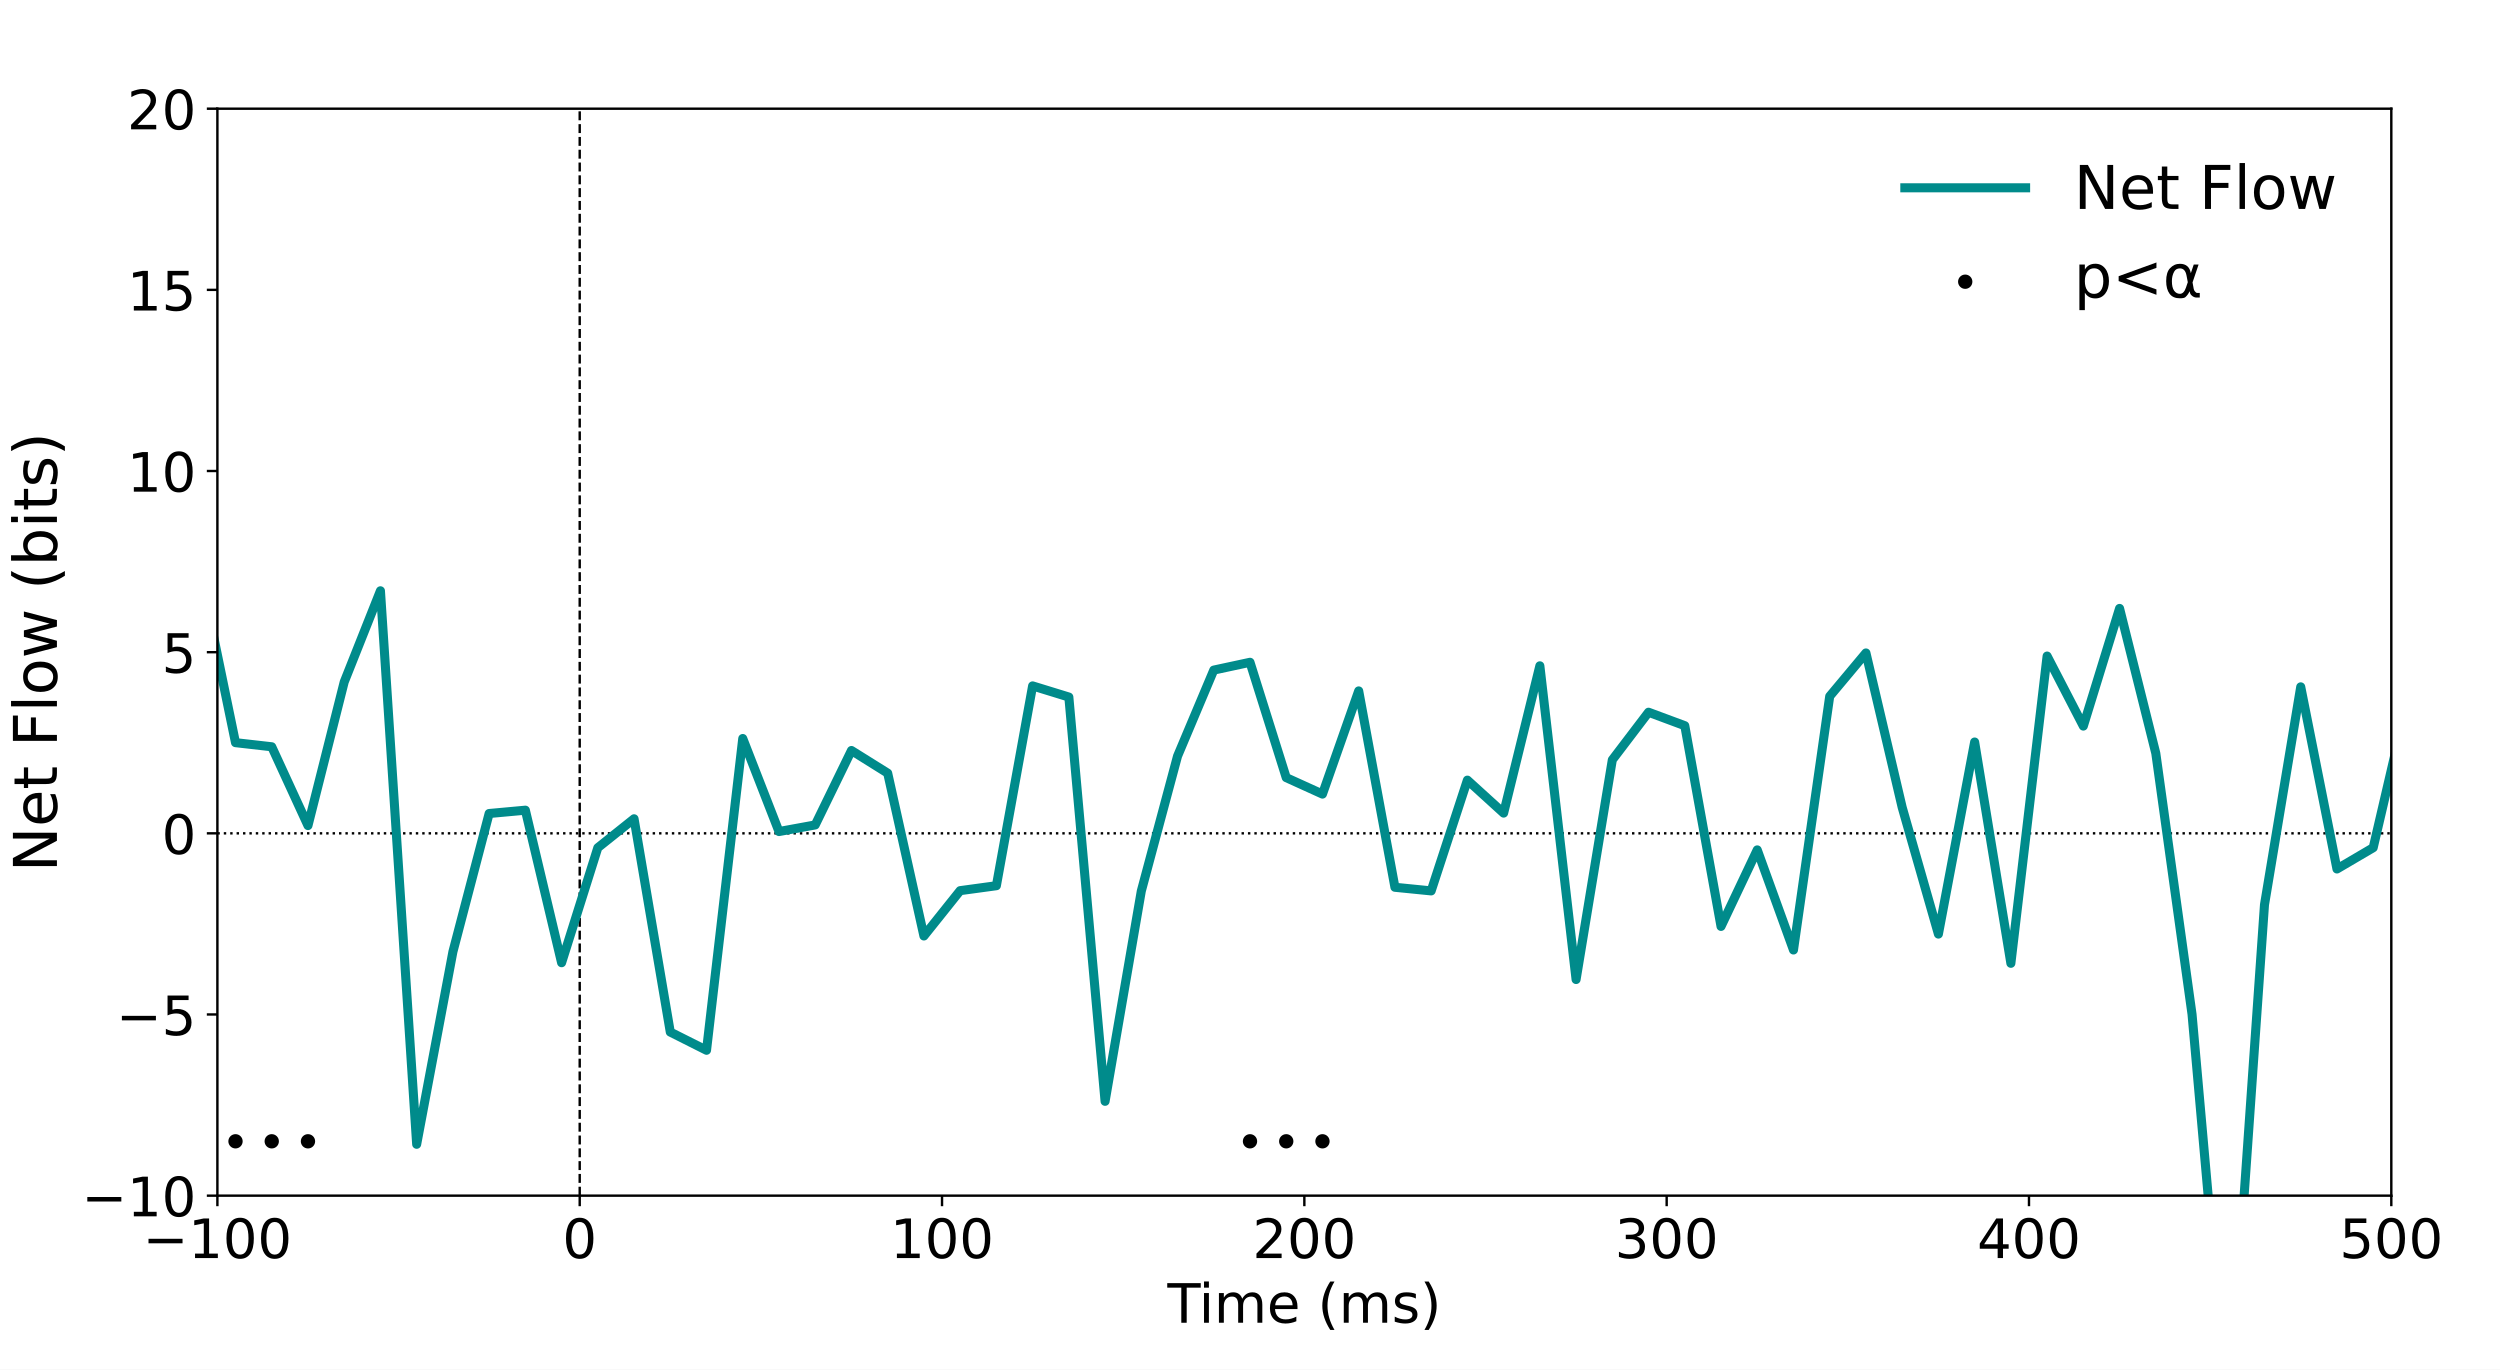
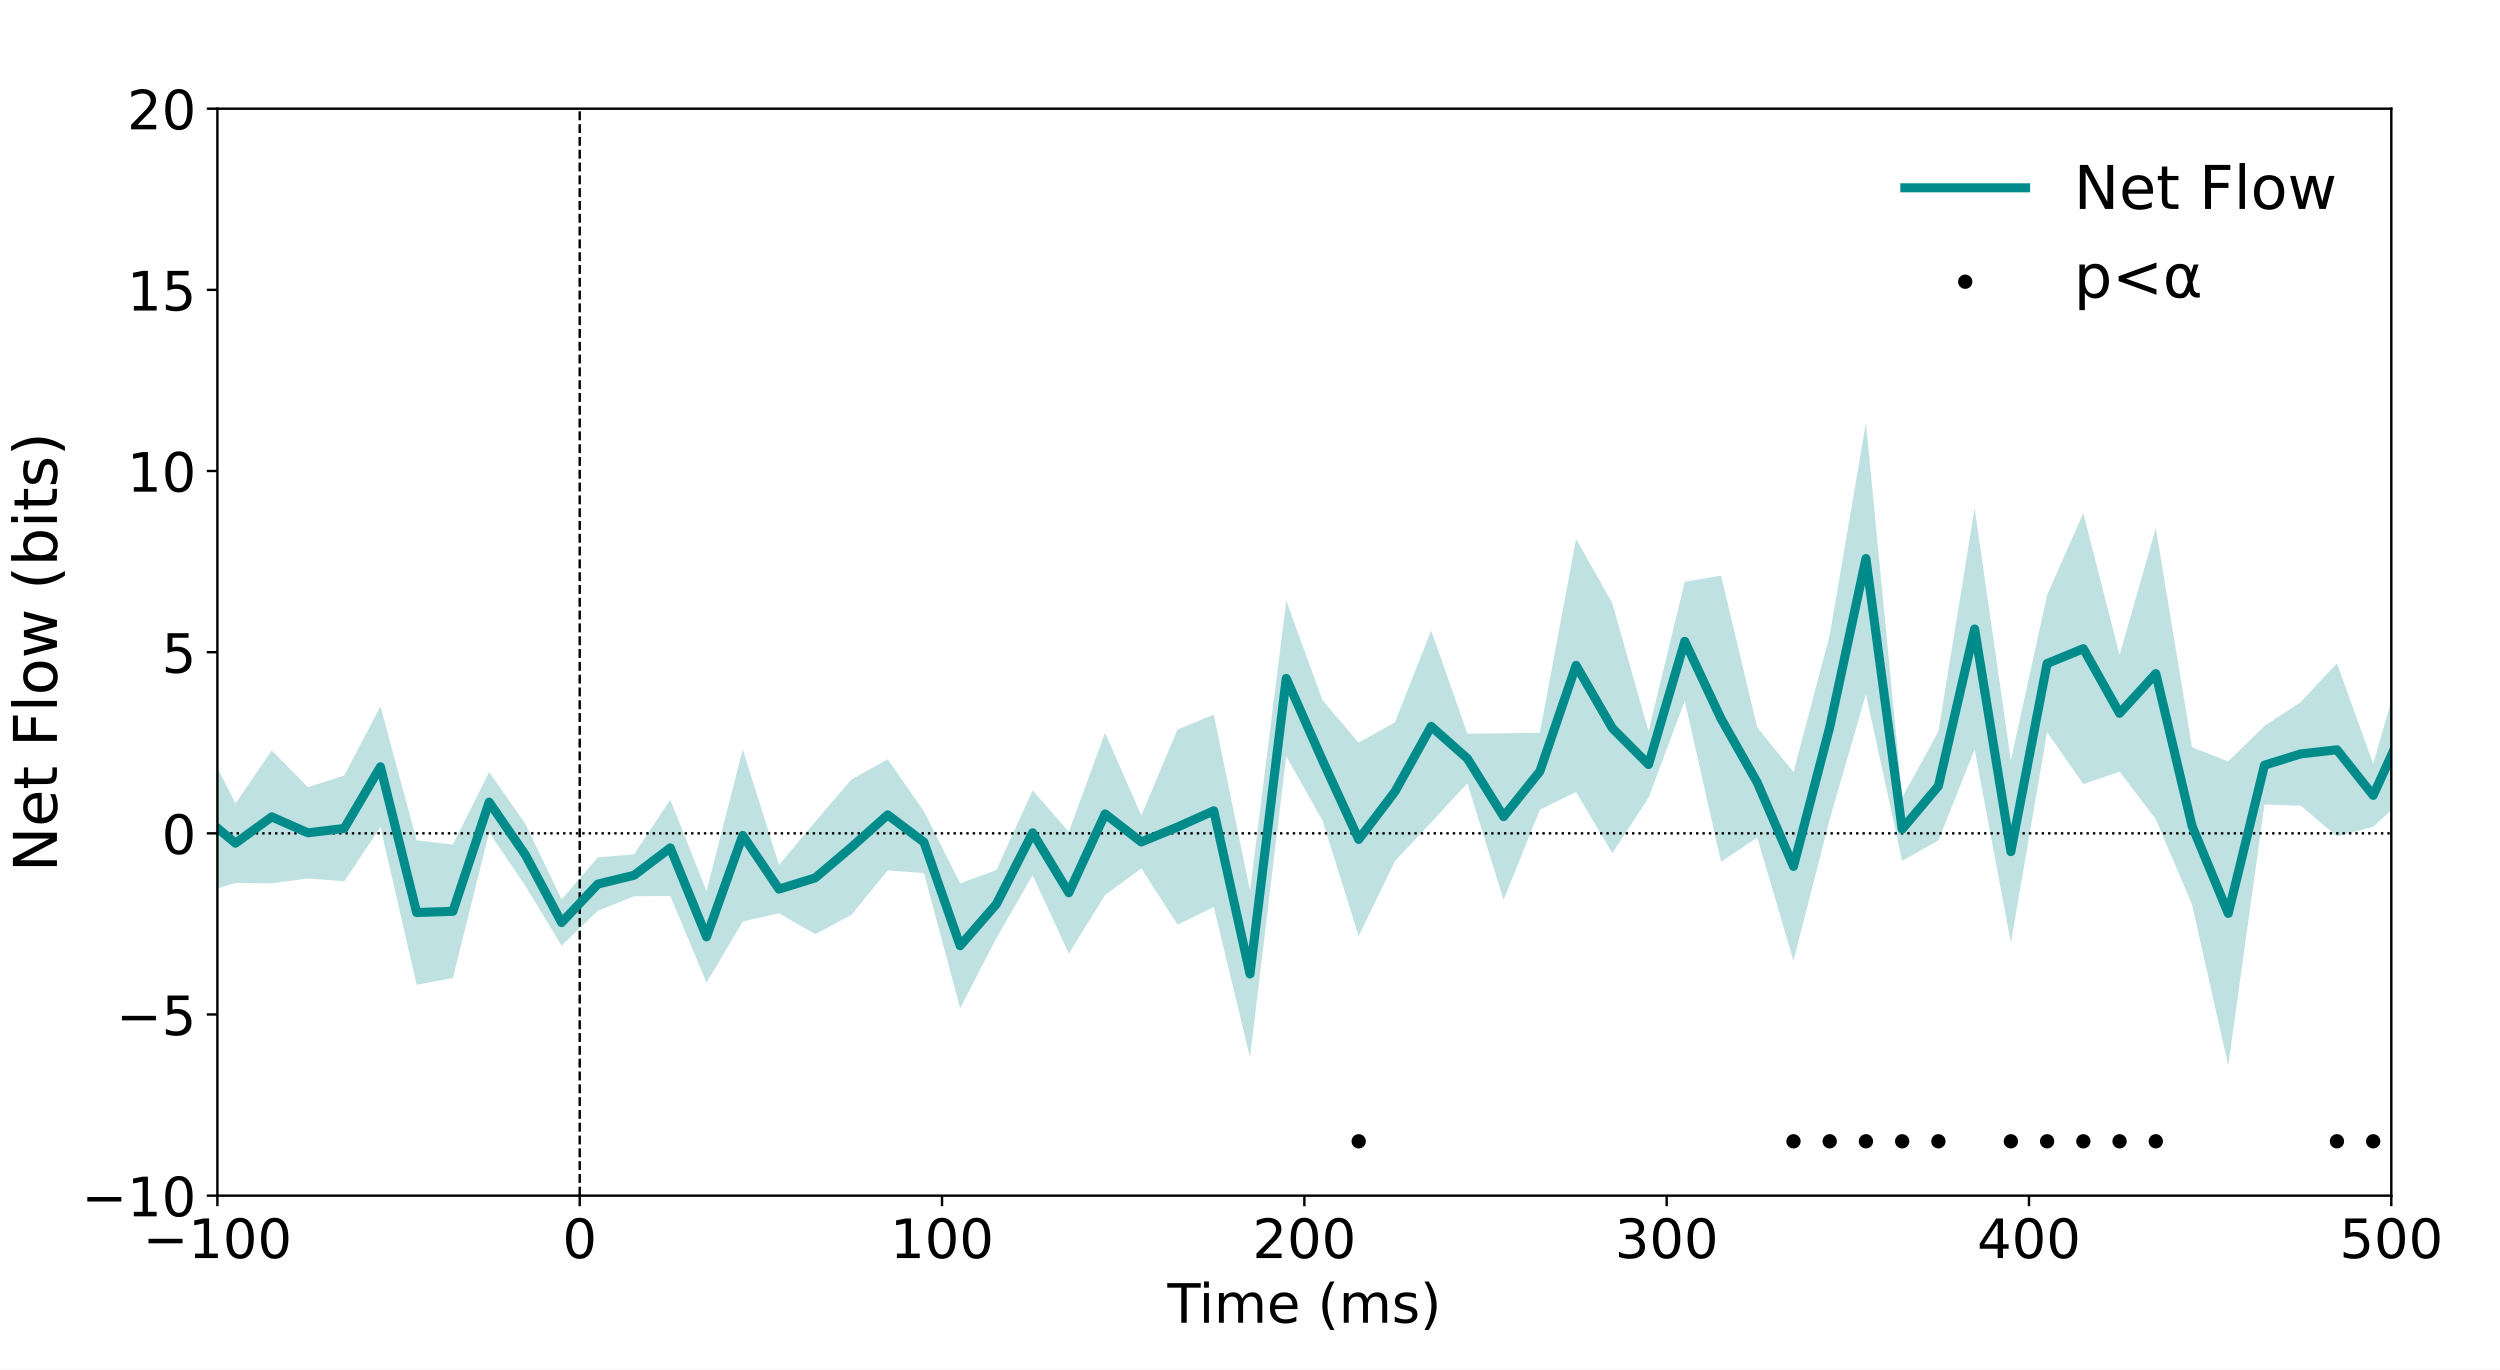
<svg xmlns="http://www.w3.org/2000/svg" xmlns:xlink="http://www.w3.org/1999/xlink" width="828pt" height="453.6pt" viewBox="0 0 828 453.6" version="1.1">
  <defs>
    <style type="text/css">*{stroke-linejoin: round; stroke-linecap: butt}</style>
  </defs>
  <g id="figure_1">
    <g id="patch_1">
      <path d="M 0 453.6  L 828 453.6  L 828 0  L 0 0  z " style="fill: #ffffff" />
    </g>
    <g id="axes_1">
      <g id="patch_2">
        <path d="M 72 396  L 792 396  L 792 36  L 72 36  z " style="fill: #ffffff" />
      </g>
-       <g id="PolyCollection_1" />
+       <g id="PolyCollection_1">
+         <path d="M -42 258.743  L -42 294.055  L -30 301.163  L -18 273.371  L -6 271.041  L 6 297.892  L 18 340.691  L 30 292.69  L 42 264.809  L 54 285.187  L 66 296.046  L 78 292.436  L 90 292.557  L 102 290.937  L 114 291.894  L 126 273.968  L 138 326.141  L 150 323.945  L 162 275.687  L 174 293.394  L 186 313.212  L 198 301.653  L 210 296.846  L 222 296.767  L 234 325.439  L 246 305.21  L 258 302.471  L 270 309.394  L 282 302.993  L 294 288.292  L 306 289.163  L 318 333.892  L 330 310.727  L 342 289.885  L 354 315.841  L 366 296.444  L 378 287.632  L 390 306.235  L 402 300.388  L 414 350.142  L 426 250.473  L 438 271.728  L 450 310.055  L 462 285.195  L 474 272.342  L 486 259.458  L 498 298.042  L 510 268.211  L 522 262.29  L 534 282.567  L 546 264.219  L 558 232.131  L 570 285.387  L 582 277.434  L 594 318.18  L 606 271.348  L 618 229.956  L 630 285.13  L 642 278.332  L 654 248.277  L 666 312.254  L 678 242.481  L 690 259.692  L 702 255.581  L 714 271.329  L 726 299.593  L 738 352.886  L 750 266.442  L 762 266.849  L 774 277.006  L 786 273.821  L 798 262.791  L 810 265.093  L 822 278.246  L 834 281.543  L 846 312.505  L 858 289.275  L 870 280.831  L 882 249.544  L 894 285.271  L 906 254.675  L 918 287.072  L 930 283.773  L 942 293.523  L 954 279.088  L 966 302.613  L 978 309.38  L 990 316.183  L 1002 290.289  L 1014 301.559  L 1026 282.317  L 1038 310.233  L 1050 302.034  L 1062 280.14  L 1074 278.207  L 1086 291.285  L 1098 273.035  L 1110 304.769  L 1122 296.694  L 1134 268.514  L 1146 295.714  L 1146 268.937  L 1146 268.937  L 1134 232.217  L 1122 276.237  L 1110 243.722  L 1098 233.389  L 1086 261.283  L 1074 224.718  L 1062 257.589  L 1050 282.667  L 1038 287.161  L 1026 233.244  L 1014 254.341  L 1002 256.117  L 990 278.029  L 978 273.8  L 966 275.796  L 954 236.192  L 942 246.704  L 930 254.969  L 918 248.024  L 906 227.528  L 894 263.582  L 882 221.871  L 870 268.424  L 858 258.903  L 846 260.037  L 834 237.868  L 822 224.588  L 810 248.589  L 798 211.295  L 786 253.041  L 774 219.662  L 762 232.529  L 750 240.423  L 738 252.177  L 726 247.494  L 714 174.899  L 702 216.912  L 690 169.972  L 678 197.046  L 666 251.856  L 654 168.376  L 642 242.302  L 630 264.077  L 618 140.029  L 606 210.368  L 594 255.721  L 582 240.933  L 570 190.647  L 558 192.694  L 546 242.181  L 534 199.757  L 522 178.48  L 510 242.711  L 498 242.865  L 486 242.991  L 474 208.826  L 462 239.216  L 450 245.964  L 438 231.908  L 426 198.927  L 414 294.998  L 402 236.679  L 390 241.595  L 378 270.071  L 366 242.699  L 354 275.492  L 342 261.763  L 330 288.153  L 318 292.56  L 306 268.693  L 294 251.488  L 282 258.147  L 270 272.124  L 258 286.472  L 246 248.199  L 234 295.126  L 222 264.875  L 210 282.927  L 198 283.981  L 186 297.865  L 174 272.855  L 162 255.677  L 150 279.719  L 138 278.327  L 126 233.958  L 114 256.86  L 102 260.721  L 90 248.535  L 78 266.098  L 66 242.555  L 54 256.797  L 42 237.796  L 30 262.884  L 18 305.239  L 6 268.587  L -6 245.38  L -18 255.96  L -30 259.73  L -42 258.743  z " clip-path="url(#pcff9221945)" style="fill: #008b8b; fill-opacity: 0.25" />
+       </g>
      <g id="matplotlib.axis_1">
        <g id="xtick_1">
          <g id="line2d_1">
            <defs>
-               <path id="m8f63d51877" d="M 0 0  L 0 3.5  " style="stroke: #000000; stroke-width: 0.8" />
-             </defs>
-             <g>
-               <use xlink:href="#m8f63d51877" x="72" y="396" style="stroke: #000000; stroke-width: 0.8" />
+               <path id="m834b953098" d="M 0 0  L 0 3.5  " style="stroke: #000000; stroke-width: 0.8" />
+             </defs>
+             <g>
+               <use xlink:href="#m834b953098" x="72" y="396" style="stroke: #000000; stroke-width: 0.8" />
            </g>
          </g>
          <g id="text_1">
            <g transform="translate(47.27953 416.6772) scale(0.18 -0.18)">
              <defs>
                <path id="DejaVuSans-2212" d="M 678 2272  L 4684 2272  L 4684 1741  L 678 1741  L 678 2272  z " transform="scale(0.015625)" />
                <path id="DejaVuSans-31" d="M 794 531  L 1825 531  L 1825 4091  L 703 3866  L 703 4441  L 1819 4666  L 2450 4666  L 2450 531  L 3481 531  L 3481 0  L 794 0  L 794 531  z " transform="scale(0.015625)" />
                <path id="DejaVuSans-30" d="M 2034 4250  Q 1547 4250 1301 3770  Q 1056 3291 1056 2328  Q 1056 1369 1301 889  Q 1547 409 2034 409  Q 2525 409 2770 889  Q 3016 1369 3016 2328  Q 3016 3291 2770 3770  Q 2525 4250 2034 4250  z M 2034 4750  Q 2819 4750 3233 4129  Q 3647 3509 3647 2328  Q 3647 1150 3233 529  Q 2819 -91 2034 -91  Q 1250 -91 836 529  Q 422 1150 422 2328  Q 422 3509 836 4129  Q 1250 4750 2034 4750  z " transform="scale(0.015625)" />
              </defs>
              <use xlink:href="#DejaVuSans-2212" />
              <use xlink:href="#DejaVuSans-31" x="83.789" />
              <use xlink:href="#DejaVuSans-30" x="147.412" />
              <use xlink:href="#DejaVuSans-30" x="211.035" />
            </g>
          </g>
        </g>
        <g id="xtick_2">
          <g id="line2d_2">
            <g>
-               <use xlink:href="#m8f63d51877" x="192" y="396" style="stroke: #000000; stroke-width: 0.8" />
+               <use xlink:href="#m834b953098" x="192" y="396" style="stroke: #000000; stroke-width: 0.8" />
            </g>
          </g>
          <g id="text_2">
            <g transform="translate(186.2738 416.6772) scale(0.18 -0.18)">
              <use xlink:href="#DejaVuSans-30" />
            </g>
          </g>
        </g>
        <g id="xtick_3">
          <g id="line2d_3">
            <g>
-               <use xlink:href="#m8f63d51877" x="312" y="396" style="stroke: #000000; stroke-width: 0.8" />
+               <use xlink:href="#m834b953098" x="312" y="396" style="stroke: #000000; stroke-width: 0.8" />
            </g>
          </g>
          <g id="text_3">
            <g transform="translate(294.8213 416.6772) scale(0.18 -0.18)">
              <use xlink:href="#DejaVuSans-31" />
              <use xlink:href="#DejaVuSans-30" x="63.623" />
              <use xlink:href="#DejaVuSans-30" x="127.246" />
            </g>
          </g>
        </g>
        <g id="xtick_4">
          <g id="line2d_4">
            <g>
-               <use xlink:href="#m8f63d51877" x="432" y="396" style="stroke: #000000; stroke-width: 0.8" />
+               <use xlink:href="#m834b953098" x="432" y="396" style="stroke: #000000; stroke-width: 0.8" />
            </g>
          </g>
          <g id="text_4">
            <g transform="translate(414.8213 416.6772) scale(0.18 -0.18)">
              <defs>
                <path id="DejaVuSans-32" d="M 1228 531  L 3431 531  L 3431 0  L 469 0  L 469 531  Q 828 903 1448 1529  Q 2069 2156 2228 2338  Q 2531 2678 2651 2914  Q 2772 3150 2772 3378  Q 2772 3750 2511 3984  Q 2250 4219 1831 4219  Q 1534 4219 1204 4116  Q 875 4013 500 3803  L 500 4441  Q 881 4594 1212 4672  Q 1544 4750 1819 4750  Q 2544 4750 2975 4387  Q 3406 4025 3406 3419  Q 3406 3131 3298 2873  Q 3191 2616 2906 2266  Q 2828 2175 2409 1742  Q 1991 1309 1228 531  z " transform="scale(0.015625)" />
              </defs>
              <use xlink:href="#DejaVuSans-32" />
              <use xlink:href="#DejaVuSans-30" x="63.623" />
              <use xlink:href="#DejaVuSans-30" x="127.246" />
            </g>
          </g>
        </g>
        <g id="xtick_5">
          <g id="line2d_5">
            <g>
-               <use xlink:href="#m8f63d51877" x="552" y="396" style="stroke: #000000; stroke-width: 0.8" />
+               <use xlink:href="#m834b953098" x="552" y="396" style="stroke: #000000; stroke-width: 0.8" />
            </g>
          </g>
          <g id="text_5">
            <g transform="translate(534.8212 416.6772) scale(0.18 -0.18)">
              <defs>
                <path id="DejaVuSans-33" d="M 2597 2516  Q 3050 2419 3304 2112  Q 3559 1806 3559 1356  Q 3559 666 3084 287  Q 2609 -91 1734 -91  Q 1441 -91 1130 -33  Q 819 25 488 141  L 488 750  Q 750 597 1062 519  Q 1375 441 1716 441  Q 2309 441 2620 675  Q 2931 909 2931 1356  Q 2931 1769 2642 2001  Q 2353 2234 1838 2234  L 1294 2234  L 1294 2753  L 1863 2753  Q 2328 2753 2575 2939  Q 2822 3125 2822 3475  Q 2822 3834 2567 4026  Q 2313 4219 1838 4219  Q 1578 4219 1281 4162  Q 984 4106 628 3988  L 628 4550  Q 988 4650 1302 4700  Q 1616 4750 1894 4750  Q 2613 4750 3031 4423  Q 3450 4097 3450 3541  Q 3450 3153 3228 2886  Q 3006 2619 2597 2516  z " transform="scale(0.015625)" />
              </defs>
              <use xlink:href="#DejaVuSans-33" />
              <use xlink:href="#DejaVuSans-30" x="63.623" />
              <use xlink:href="#DejaVuSans-30" x="127.246" />
            </g>
          </g>
        </g>
        <g id="xtick_6">
          <g id="line2d_6">
            <g>
-               <use xlink:href="#m8f63d51877" x="672" y="396" style="stroke: #000000; stroke-width: 0.8" />
+               <use xlink:href="#m834b953098" x="672" y="396" style="stroke: #000000; stroke-width: 0.8" />
            </g>
          </g>
          <g id="text_6">
            <g transform="translate(654.8212 416.6772) scale(0.18 -0.18)">
              <defs>
                <path id="DejaVuSans-34" d="M 2419 4116  L 825 1625  L 2419 1625  L 2419 4116  z M 2253 4666  L 3047 4666  L 3047 1625  L 3713 1625  L 3713 1100  L 3047 1100  L 3047 0  L 2419 0  L 2419 1100  L 313 1100  L 313 1709  L 2253 4666  z " transform="scale(0.015625)" />
              </defs>
              <use xlink:href="#DejaVuSans-34" />
              <use xlink:href="#DejaVuSans-30" x="63.623" />
              <use xlink:href="#DejaVuSans-30" x="127.246" />
            </g>
          </g>
        </g>
        <g id="xtick_7">
          <g id="line2d_7">
            <g>
-               <use xlink:href="#m8f63d51877" x="792" y="396" style="stroke: #000000; stroke-width: 0.8" />
+               <use xlink:href="#m834b953098" x="792" y="396" style="stroke: #000000; stroke-width: 0.8" />
            </g>
          </g>
          <g id="text_7">
            <g transform="translate(774.8212 416.6772) scale(0.18 -0.18)">
              <defs>
                <path id="DejaVuSans-35" d="M 691 4666  L 3169 4666  L 3169 4134  L 1269 4134  L 1269 2991  Q 1406 3038 1543 3061  Q 1681 3084 1819 3084  Q 2600 3084 3056 2656  Q 3513 2228 3513 1497  Q 3513 744 3044 326  Q 2575 -91 1722 -91  Q 1428 -91 1123 -41  Q 819 9 494 109  L 494 744  Q 775 591 1075 516  Q 1375 441 1709 441  Q 2250 441 2565 725  Q 2881 1009 2881 1497  Q 2881 1984 2565 2268  Q 2250 2553 1709 2553  Q 1456 2553 1204 2497  Q 953 2441 691 2322  L 691 4666  z " transform="scale(0.015625)" />
              </defs>
              <use xlink:href="#DejaVuSans-35" />
              <use xlink:href="#DejaVuSans-30" x="63.623" />
              <use xlink:href="#DejaVuSans-30" x="127.246" />
            </g>
          </g>
        </g>
        <g id="text_8">
          <g transform="translate(386.6414 438.0978) scale(0.18 -0.18)">
            <defs>
              <path id="DejaVuSans-54" d="M -19 4666  L 3928 4666  L 3928 4134  L 2272 4134  L 2272 0  L 1638 0  L 1638 4134  L -19 4134  L -19 4666  z " transform="scale(0.015625)" />
              <path id="DejaVuSans-69" d="M 603 3500  L 1178 3500  L 1178 0  L 603 0  L 603 3500  z M 603 4863  L 1178 4863  L 1178 4134  L 603 4134  L 603 4863  z " transform="scale(0.015625)" />
              <path id="DejaVuSans-6d" d="M 3328 2828  Q 3544 3216 3844 3400  Q 4144 3584 4550 3584  Q 5097 3584 5394 3201  Q 5691 2819 5691 2113  L 5691 0  L 5113 0  L 5113 2094  Q 5113 2597 4934 2840  Q 4756 3084 4391 3084  Q 3944 3084 3684 2787  Q 3425 2491 3425 1978  L 3425 0  L 2847 0  L 2847 2094  Q 2847 2600 2669 2842  Q 2491 3084 2119 3084  Q 1678 3084 1418 2786  Q 1159 2488 1159 1978  L 1159 0  L 581 0  L 581 3500  L 1159 3500  L 1159 2956  Q 1356 3278 1631 3431  Q 1906 3584 2284 3584  Q 2666 3584 2933 3390  Q 3200 3197 3328 2828  z " transform="scale(0.015625)" />
              <path id="DejaVuSans-65" d="M 3597 1894  L 3597 1613  L 953 1613  Q 991 1019 1311 708  Q 1631 397 2203 397  Q 2534 397 2845 478  Q 3156 559 3463 722  L 3463 178  Q 3153 47 2828 -22  Q 2503 -91 2169 -91  Q 1331 -91 842 396  Q 353 884 353 1716  Q 353 2575 817 3079  Q 1281 3584 2069 3584  Q 2775 3584 3186 3129  Q 3597 2675 3597 1894  z M 3022 2063  Q 3016 2534 2758 2815  Q 2500 3097 2075 3097  Q 1594 3097 1305 2825  Q 1016 2553 972 2059  L 3022 2063  z " transform="scale(0.015625)" />
              <path id="DejaVuSans-20" transform="scale(0.015625)" />
              <path id="DejaVuSans-28" d="M 1984 4856  Q 1566 4138 1362 3434  Q 1159 2731 1159 2009  Q 1159 1288 1364 580  Q 1569 -128 1984 -844  L 1484 -844  Q 1016 -109 783 600  Q 550 1309 550 2009  Q 550 2706 781 3412  Q 1013 4119 1484 4856  L 1984 4856  z " transform="scale(0.015625)" />
              <path id="DejaVuSans-73" d="M 2834 3397  L 2834 2853  Q 2591 2978 2328 3040  Q 2066 3103 1784 3103  Q 1356 3103 1142 2972  Q 928 2841 928 2578  Q 928 2378 1081 2264  Q 1234 2150 1697 2047  L 1894 2003  Q 2506 1872 2764 1633  Q 3022 1394 3022 966  Q 3022 478 2636 193  Q 2250 -91 1575 -91  Q 1294 -91 989 -36  Q 684 19 347 128  L 347 722  Q 666 556 975 473  Q 1284 391 1588 391  Q 1994 391 2212 530  Q 2431 669 2431 922  Q 2431 1156 2273 1281  Q 2116 1406 1581 1522  L 1381 1569  Q 847 1681 609 1914  Q 372 2147 372 2553  Q 372 3047 722 3315  Q 1072 3584 1716 3584  Q 2034 3584 2315 3537  Q 2597 3491 2834 3397  z " transform="scale(0.015625)" />
              <path id="DejaVuSans-29" d="M 513 4856  L 1013 4856  Q 1481 4119 1714 3412  Q 1947 2706 1947 2009  Q 1947 1309 1714 600  Q 1481 -109 1013 -844  L 513 -844  Q 928 -128 1133 580  Q 1338 1288 1338 2009  Q 1338 2731 1133 3434  Q 928 4138 513 4856  z " transform="scale(0.015625)" />
            </defs>
            <use xlink:href="#DejaVuSans-54" />
            <use xlink:href="#DejaVuSans-69" x="57.959" />
            <use xlink:href="#DejaVuSans-6d" x="85.742" />
            <use xlink:href="#DejaVuSans-65" x="183.154" />
            <use xlink:href="#DejaVuSans-20" x="244.678" />
            <use xlink:href="#DejaVuSans-28" x="276.465" />
            <use xlink:href="#DejaVuSans-6d" x="315.479" />
            <use xlink:href="#DejaVuSans-73" x="412.891" />
            <use xlink:href="#DejaVuSans-29" x="464.99" />
          </g>
        </g>
      </g>
      <g id="matplotlib.axis_2">
        <g id="ytick_1">
          <g id="line2d_8">
            <defs>
-               <path id="m756b7996b9" d="M 0 0  L -3.5 0  " style="stroke: #000000; stroke-width: 0.8" />
-             </defs>
-             <g>
-               <use xlink:href="#m756b7996b9" x="72" y="396" style="stroke: #000000; stroke-width: 0.8" />
+               <path id="m2f6d3f2e6b" d="M 0 0  L -3.5 0  " style="stroke: #000000; stroke-width: 0.8" />
+             </defs>
+             <g>
+               <use xlink:href="#m2f6d3f2e6b" x="72" y="396" style="stroke: #000000; stroke-width: 0.8" />
            </g>
          </g>
          <g id="text_9">
            <g transform="translate(27.01156 402.8386) scale(0.18 -0.18)">
              <use xlink:href="#DejaVuSans-2212" />
              <use xlink:href="#DejaVuSans-31" x="83.789" />
              <use xlink:href="#DejaVuSans-30" x="147.412" />
            </g>
          </g>
        </g>
        <g id="ytick_2">
          <g id="line2d_9">
            <g>
-               <use xlink:href="#m756b7996b9" x="72" y="336" style="stroke: #000000; stroke-width: 0.8" />
+               <use xlink:href="#m2f6d3f2e6b" x="72" y="336" style="stroke: #000000; stroke-width: 0.8" />
            </g>
          </g>
          <g id="text_10">
            <g transform="translate(38.46406 342.8386) scale(0.18 -0.18)">
              <use xlink:href="#DejaVuSans-2212" />
              <use xlink:href="#DejaVuSans-35" x="83.789" />
            </g>
          </g>
        </g>
        <g id="ytick_3">
          <g id="line2d_10">
            <g>
-               <use xlink:href="#m756b7996b9" x="72" y="276" style="stroke: #000000; stroke-width: 0.8" />
+               <use xlink:href="#m2f6d3f2e6b" x="72" y="276" style="stroke: #000000; stroke-width: 0.8" />
            </g>
          </g>
          <g id="text_11">
            <g transform="translate(53.5475 282.8386) scale(0.18 -0.18)">
              <use xlink:href="#DejaVuSans-30" />
            </g>
          </g>
        </g>
        <g id="ytick_4">
          <g id="line2d_11">
            <g>
-               <use xlink:href="#m756b7996b9" x="72" y="216" style="stroke: #000000; stroke-width: 0.8" />
+               <use xlink:href="#m2f6d3f2e6b" x="72" y="216" style="stroke: #000000; stroke-width: 0.8" />
            </g>
          </g>
          <g id="text_12">
            <g transform="translate(53.5475 222.8386) scale(0.18 -0.18)">
              <use xlink:href="#DejaVuSans-35" />
            </g>
          </g>
        </g>
        <g id="ytick_5">
          <g id="line2d_12">
            <g>
-               <use xlink:href="#m756b7996b9" x="72" y="156" style="stroke: #000000; stroke-width: 0.8" />
+               <use xlink:href="#m2f6d3f2e6b" x="72" y="156" style="stroke: #000000; stroke-width: 0.8" />
            </g>
          </g>
          <g id="text_13">
            <g transform="translate(42.095 162.8386) scale(0.18 -0.18)">
              <use xlink:href="#DejaVuSans-31" />
              <use xlink:href="#DejaVuSans-30" x="63.623" />
            </g>
          </g>
        </g>
        <g id="ytick_6">
          <g id="line2d_13">
            <g>
-               <use xlink:href="#m756b7996b9" x="72" y="96" style="stroke: #000000; stroke-width: 0.8" />
+               <use xlink:href="#m2f6d3f2e6b" x="72" y="96" style="stroke: #000000; stroke-width: 0.8" />
            </g>
          </g>
          <g id="text_14">
            <g transform="translate(42.095 102.8386) scale(0.18 -0.18)">
              <use xlink:href="#DejaVuSans-31" />
              <use xlink:href="#DejaVuSans-35" x="63.623" />
            </g>
          </g>
        </g>
        <g id="ytick_7">
          <g id="line2d_14">
            <g>
-               <use xlink:href="#m756b7996b9" x="72" y="36" style="stroke: #000000; stroke-width: 0.8" />
+               <use xlink:href="#m2f6d3f2e6b" x="72" y="36" style="stroke: #000000; stroke-width: 0.8" />
            </g>
          </g>
          <g id="text_15">
            <g transform="translate(42.095 42.83859) scale(0.18 -0.18)">
              <use xlink:href="#DejaVuSans-32" />
              <use xlink:href="#DejaVuSans-30" x="63.623" />
            </g>
          </g>
        </g>
        <g id="text_16">
          <g transform="translate(18.85219 288.7969) rotate(-90) scale(0.2 -0.2)">
            <defs>
              <path id="DejaVuSans-4e" d="M 628 4666  L 1478 4666  L 3547 763  L 3547 4666  L 4159 4666  L 4159 0  L 3309 0  L 1241 3903  L 1241 0  L 628 0  L 628 4666  z " transform="scale(0.015625)" />
              <path id="DejaVuSans-74" d="M 1172 4494  L 1172 3500  L 2356 3500  L 2356 3053  L 1172 3053  L 1172 1153  Q 1172 725 1289 603  Q 1406 481 1766 481  L 2356 481  L 2356 0  L 1766 0  Q 1100 0 847 248  Q 594 497 594 1153  L 594 3053  L 172 3053  L 172 3500  L 594 3500  L 594 4494  L 1172 4494  z " transform="scale(0.015625)" />
              <path id="DejaVuSans-46" d="M 628 4666  L 3309 4666  L 3309 4134  L 1259 4134  L 1259 2759  L 3109 2759  L 3109 2228  L 1259 2228  L 1259 0  L 628 0  L 628 4666  z " transform="scale(0.015625)" />
              <path id="DejaVuSans-6c" d="M 603 4863  L 1178 4863  L 1178 0  L 603 0  L 603 4863  z " transform="scale(0.015625)" />
              <path id="DejaVuSans-6f" d="M 1959 3097  Q 1497 3097 1228 2736  Q 959 2375 959 1747  Q 959 1119 1226 758  Q 1494 397 1959 397  Q 2419 397 2687 759  Q 2956 1122 2956 1747  Q 2956 2369 2687 2733  Q 2419 3097 1959 3097  z M 1959 3584  Q 2709 3584 3137 3096  Q 3566 2609 3566 1747  Q 3566 888 3137 398  Q 2709 -91 1959 -91  Q 1206 -91 779 398  Q 353 888 353 1747  Q 353 2609 779 3096  Q 1206 3584 1959 3584  z " transform="scale(0.015625)" />
              <path id="DejaVuSans-77" d="M 269 3500  L 844 3500  L 1563 769  L 2278 3500  L 2956 3500  L 3675 769  L 4391 3500  L 4966 3500  L 4050 0  L 3372 0  L 2619 2869  L 1863 0  L 1184 0  L 269 3500  z " transform="scale(0.015625)" />
              <path id="DejaVuSans-62" d="M 3116 1747  Q 3116 2381 2855 2742  Q 2594 3103 2138 3103  Q 1681 3103 1420 2742  Q 1159 2381 1159 1747  Q 1159 1113 1420 752  Q 1681 391 2138 391  Q 2594 391 2855 752  Q 3116 1113 3116 1747  z M 1159 2969  Q 1341 3281 1617 3432  Q 1894 3584 2278 3584  Q 2916 3584 3314 3078  Q 3713 2572 3713 1747  Q 3713 922 3314 415  Q 2916 -91 2278 -91  Q 1894 -91 1617 61  Q 1341 213 1159 525  L 1159 0  L 581 0  L 581 4863  L 1159 4863  L 1159 2969  z " transform="scale(0.015625)" />
            </defs>
            <use xlink:href="#DejaVuSans-4e" />
            <use xlink:href="#DejaVuSans-65" x="74.805" />
            <use xlink:href="#DejaVuSans-74" x="136.328" />
            <use xlink:href="#DejaVuSans-20" x="175.537" />
            <use xlink:href="#DejaVuSans-46" x="207.324" />
            <use xlink:href="#DejaVuSans-6c" x="264.844" />
            <use xlink:href="#DejaVuSans-6f" x="292.627" />
            <use xlink:href="#DejaVuSans-77" x="353.809" />
            <use xlink:href="#DejaVuSans-20" x="435.596" />
            <use xlink:href="#DejaVuSans-28" x="467.383" />
            <use xlink:href="#DejaVuSans-62" x="506.396" />
            <use xlink:href="#DejaVuSans-69" x="569.873" />
            <use xlink:href="#DejaVuSans-74" x="597.656" />
            <use xlink:href="#DejaVuSans-73" x="636.865" />
            <use xlink:href="#DejaVuSans-29" x="688.965" />
          </g>
        </g>
      </g>
      <g id="line2d_15">
-         <path d="M 192 396  L 192 36  " clip-path="url(#p8a9be80952)" style="fill: none; stroke-dasharray: 2.96,1.28; stroke-dashoffset: 0; stroke: #000000; stroke-width: 0.8" />
+         <path d="M 192 396  L 192 36  " clip-path="url(#pcff9221945)" style="fill: none; stroke-dasharray: 2.96,1.28; stroke-dashoffset: 0; stroke: #000000; stroke-width: 0.8" />
      </g>
      <g id="line2d_16">
-         <path d="M 72 276  L 792 276  " clip-path="url(#p8a9be80952)" style="fill: none; stroke-dasharray: 0.8,1.32; stroke-dashoffset: 0; stroke: #000000; stroke-width: 0.8" />
+         <path d="M 72 276  L 792 276  " clip-path="url(#pcff9221945)" style="fill: none; stroke-dasharray: 0.8,1.32; stroke-dashoffset: 0; stroke: #000000; stroke-width: 0.8" />
      </g>
      <g id="line2d_17">
-         <path d="M -1 269.604  L 6 337.471  L 18 323.213  L 30 298.282  L 42 241.045  L 54 261.215  L 66 187.821  L 78 245.966  L 90 247.331  L 102 273.429  L 114 225.874  L 126 195.67  L 138 378.989  L 150 315.23  L 162 269.437  L 174 268.334  L 186 318.854  L 198 280.761  L 210 271.182  L 222 341.818  L 234 347.851  L 246 244.595  L 258 275.407  L 270 273.215  L 282 248.567  L 294 256.066  L 306 309.997  L 318 294.984  L 330 293.347  L 342 227.169  L 354 230.861  L 366 364.759  L 378 295.115  L 390 250.431  L 402 221.935  L 414 219.35  L 426 257.55  L 438 263  L 450 228.833  L 462 293.865  L 474 295.064  L 486 258.383  L 498 269.294  L 510 220.518  L 522 324.416  L 534 251.662  L 546 235.891  L 558 240.35  L 570 306.825  L 582 281.487  L 594 314.638  L 606 230.607  L 618 216.261  L 630 267.399  L 642 309.364  L 654 245.759  L 666 319.048  L 678 217.291  L 690 240.474  L 702 201.511  L 714 249.486  L 726 335.913  L 736.548 454.6  M 739.145 454.6  L 750 299.631  L 762 227.486  L 774 287.806  L 786 280.759  L 798 229.371  L 810 245.858  L 822 332.528  L 829 273.715  " clip-path="url(#p8a9be80952)" style="fill: none; stroke: #008b8b; stroke-width: 3; stroke-linecap: square" />
+         <path d="M -1 268.639  L 6 283.239  L 18 322.965  L 30 277.787  L 42 251.303  L 54 270.992  L 66 269.3  L 78 279.267  L 90 270.546  L 102 275.829  L 114 274.377  L 126 253.963  L 138 302.234  L 150 301.832  L 162 265.682  L 174 283.124  L 186 305.539  L 198 292.817  L 210 289.886  L 222 280.821  L 234 310.282  L 246 276.705  L 258 294.471  L 270 290.759  L 282 280.57  L 294 269.89  L 306 278.928  L 318 313.226  L 330 299.44  L 342 275.824  L 354 295.667  L 366 269.572  L 378 278.851  L 390 273.915  L 402 268.533  L 414 322.57  L 426 224.7  L 438 251.818  L 450 278.009  L 462 262.206  L 474 240.584  L 486 251.224  L 498 270.454  L 510 255.461  L 522 220.385  L 534 241.162  L 546 253.2  L 558 212.413  L 570 238.017  L 582 259.184  L 594 286.951  L 606 240.858  L 618 184.993  L 630 274.604  L 642 260.317  L 654 208.326  L 666 282.055  L 678 219.763  L 690 214.832  L 702 236.247  L 714 223.114  L 726 273.543  L 738 302.532  L 750 253.432  L 762 249.689  L 774 248.334  L 786 263.431  L 798 237.043  L 810 256.841  L 822 251.417  L 829 256.252  " clip-path="url(#pcff9221945)" style="fill: none; stroke: #008b8b; stroke-width: 3; stroke-linecap: square" />
      </g>
      <g id="patch_3">
        <path d="M 72 396  L 72 36  " style="fill: none; stroke: #000000; stroke-width: 0.8; stroke-linejoin: miter; stroke-linecap: square" />
      </g>
      <g id="patch_4">
        <path d="M 792 396  L 792 36  " style="fill: none; stroke: #000000; stroke-width: 0.8; stroke-linejoin: miter; stroke-linecap: square" />
      </g>
      <g id="patch_5">
        <path d="M 72 396  L 792 396  " style="fill: none; stroke: #000000; stroke-width: 0.8; stroke-linejoin: miter; stroke-linecap: square" />
      </g>
      <g id="patch_6">
        <path d="M 72 36  L 792 36  " style="fill: none; stroke: #000000; stroke-width: 0.8; stroke-linejoin: miter; stroke-linecap: square" />
      </g>
      <g id="PathCollection_1">
        <defs>
-           <path id="m55c149a409" d="M 0 1.871  C 0.496 1.871 0.972 1.674 1.323 1.323  C 1.674 0.972 1.871 0.496 1.871 0  C 1.871 -0.496 1.674 -0.972 1.323 -1.323  C 0.972 -1.674 0.496 -1.871 0 -1.871  C -0.496 -1.871 -0.972 -1.674 -1.323 -1.323  C -1.674 -0.972 -1.871 -0.496 -1.871 0  C -1.871 0.496 -1.674 0.972 -1.323 1.323  C -0.972 1.674 -0.496 1.871 0 1.871  z " style="stroke: #000000" />
+           <path id="m7dec886179" d="M 0 1.871  C 0.496 1.871 0.972 1.674 1.323 1.323  C 1.674 0.972 1.871 0.496 1.871 0  C 1.871 -0.496 1.674 -0.972 1.323 -1.323  C 0.972 -1.674 0.496 -1.871 0 -1.871  C -0.496 -1.871 -0.972 -1.674 -1.323 -1.323  C -1.674 -0.972 -1.871 -0.496 -1.871 0  C -1.871 0.496 -1.674 0.972 -1.323 1.323  C -0.972 1.674 -0.496 1.871 0 1.871  z " style="stroke: #000000" />
        </defs>
-         <g clip-path="url(#p8a9be80952)">
-           <use xlink:href="#m55c149a409" x="66" y="378" style="stroke: #000000" />
-           <use xlink:href="#m55c149a409" x="78" y="378" style="stroke: #000000" />
-           <use xlink:href="#m55c149a409" x="90" y="378" style="stroke: #000000" />
-           <use xlink:href="#m55c149a409" x="102" y="378" style="stroke: #000000" />
-           <use xlink:href="#m55c149a409" x="414" y="378" style="stroke: #000000" />
-           <use xlink:href="#m55c149a409" x="426" y="378" style="stroke: #000000" />
-           <use xlink:href="#m55c149a409" x="438" y="378" style="stroke: #000000" />
-           <use xlink:href="#m55c149a409" x="882" y="378" style="stroke: #000000" />
-           <use xlink:href="#m55c149a409" x="918" y="378" style="stroke: #000000" />
-           <use xlink:href="#m55c149a409" x="930" y="378" style="stroke: #000000" />
-           <use xlink:href="#m55c149a409" x="942" y="378" style="stroke: #000000" />
-           <use xlink:href="#m55c149a409" x="1146" y="378" style="stroke: #000000" />
+         <g clip-path="url(#pcff9221945)">
+           <use xlink:href="#m7dec886179" x="450" y="378" style="stroke: #000000" />
+           <use xlink:href="#m7dec886179" x="594" y="378" style="stroke: #000000" />
+           <use xlink:href="#m7dec886179" x="606" y="378" style="stroke: #000000" />
+           <use xlink:href="#m7dec886179" x="618" y="378" style="stroke: #000000" />
+           <use xlink:href="#m7dec886179" x="630" y="378" style="stroke: #000000" />
+           <use xlink:href="#m7dec886179" x="642" y="378" style="stroke: #000000" />
+           <use xlink:href="#m7dec886179" x="666" y="378" style="stroke: #000000" />
+           <use xlink:href="#m7dec886179" x="678" y="378" style="stroke: #000000" />
+           <use xlink:href="#m7dec886179" x="690" y="378" style="stroke: #000000" />
+           <use xlink:href="#m7dec886179" x="702" y="378" style="stroke: #000000" />
+           <use xlink:href="#m7dec886179" x="714" y="378" style="stroke: #000000" />
+           <use xlink:href="#m7dec886179" x="774" y="378" style="stroke: #000000" />
+           <use xlink:href="#m7dec886179" x="786" y="378" style="stroke: #000000" />
+           <use xlink:href="#m7dec886179" x="798" y="378" style="stroke: #000000" />
+           <use xlink:href="#m7dec886179" x="810" y="378" style="stroke: #000000" />
+           <use xlink:href="#m7dec886179" x="822" y="378" style="stroke: #000000" />
+           <use xlink:href="#m7dec886179" x="882" y="378" style="stroke: #000000" />
+           <use xlink:href="#m7dec886179" x="894" y="378" style="stroke: #000000" />
+           <use xlink:href="#m7dec886179" x="906" y="378" style="stroke: #000000" />
+           <use xlink:href="#m7dec886179" x="930" y="378" style="stroke: #000000" />
        </g>
      </g>
      <g id="legend_1">
        <g id="line2d_18">
          <path d="M 630.881 62.197  L 650.881 62.197  L 670.881 62.197  " style="fill: none; stroke: #008b8b; stroke-width: 3; stroke-linecap: square" />
        </g>
        <g id="text_17">
          <g transform="translate(686.8813 69.19688) scale(0.2 -0.2)">
            <use xlink:href="#DejaVuSans-4e" />
            <use xlink:href="#DejaVuSans-65" x="74.805" />
            <use xlink:href="#DejaVuSans-74" x="136.328" />
            <use xlink:href="#DejaVuSans-20" x="175.537" />
            <use xlink:href="#DejaVuSans-46" x="207.324" />
            <use xlink:href="#DejaVuSans-6c" x="264.844" />
            <use xlink:href="#DejaVuSans-6f" x="292.627" />
            <use xlink:href="#DejaVuSans-77" x="353.809" />
          </g>
        </g>
        <g id="PathCollection_2">
          <g>
-             <use xlink:href="#m55c149a409" x="650.881" y="93.303" style="stroke: #000000" />
+             <use xlink:href="#m7dec886179" x="650.881" y="93.303" style="stroke: #000000" />
          </g>
        </g>
        <g id="text_18">
          <g transform="translate(686.8813 98.55312) scale(0.2 -0.2)">
            <defs>
              <path id="DejaVuSans-70" d="M 1159 525  L 1159 -1331  L 581 -1331  L 581 3500  L 1159 3500  L 1159 2969  Q 1341 3281 1617 3432  Q 1894 3584 2278 3584  Q 2916 3584 3314 3078  Q 3713 2572 3713 1747  Q 3713 922 3314 415  Q 2916 -91 2278 -91  Q 1894 -91 1617 61  Q 1341 213 1159 525  z M 3116 1747  Q 3116 2381 2855 2742  Q 2594 3103 2138 3103  Q 1681 3103 1420 2742  Q 1159 2381 1159 1747  Q 1159 1113 1420 752  Q 1681 391 2138 391  Q 2594 391 2855 752  Q 3116 1113 3116 1747  z " transform="scale(0.015625)" />
              <path id="DejaVuSans-3c" d="M 4684 3150  L 1459 2003  L 4684 863  L 4684 294  L 678 1747  L 678 2266  L 4684 3719  L 4684 3150  z " transform="scale(0.015625)" />
              <path id="DejaVuSans-3b1" d="M 2644 1628  L 2506 2350  Q 2366 3091 1809 3091  Q 1391 3091 1200 2747  Q 959 2316 959 1747  Q 959 1059 1194 731  Q 1431 397 1809 397  Q 2228 397 2453 1063  L 2644 1628  z M 2966 2584  L 3275 3500  L 3788 3500  L 3147 1603  L 3272 919  Q 3300 766 3409 638  Q 3538 488 3638 488  L 3913 488  L 3913 0  L 3569 0  Q 3275 0 3013 263  Q 2884 394 2831 669  Q 2688 322 2394 50  Q 2256 -78 1809 -78  Q 1075 -78 719 397  Q 353 888 353 1747  Q 353 2666 750 3097  Q 1191 3578 1809 3578  Q 2781 3578 2966 2584  z " transform="scale(0.015625)" />
            </defs>
            <use xlink:href="#DejaVuSans-70" />
            <use xlink:href="#DejaVuSans-3c" x="63.477" />
            <use xlink:href="#DejaVuSans-3b1" x="147.266" />
          </g>
        </g>
      </g>
    </g>
  </g>
  <defs>
-     <clipPath id="p8a9be80952">
+     <clipPath id="pcff9221945">
      <rect x="72" y="36" width="720" height="360" />
    </clipPath>
  </defs>
</svg>
